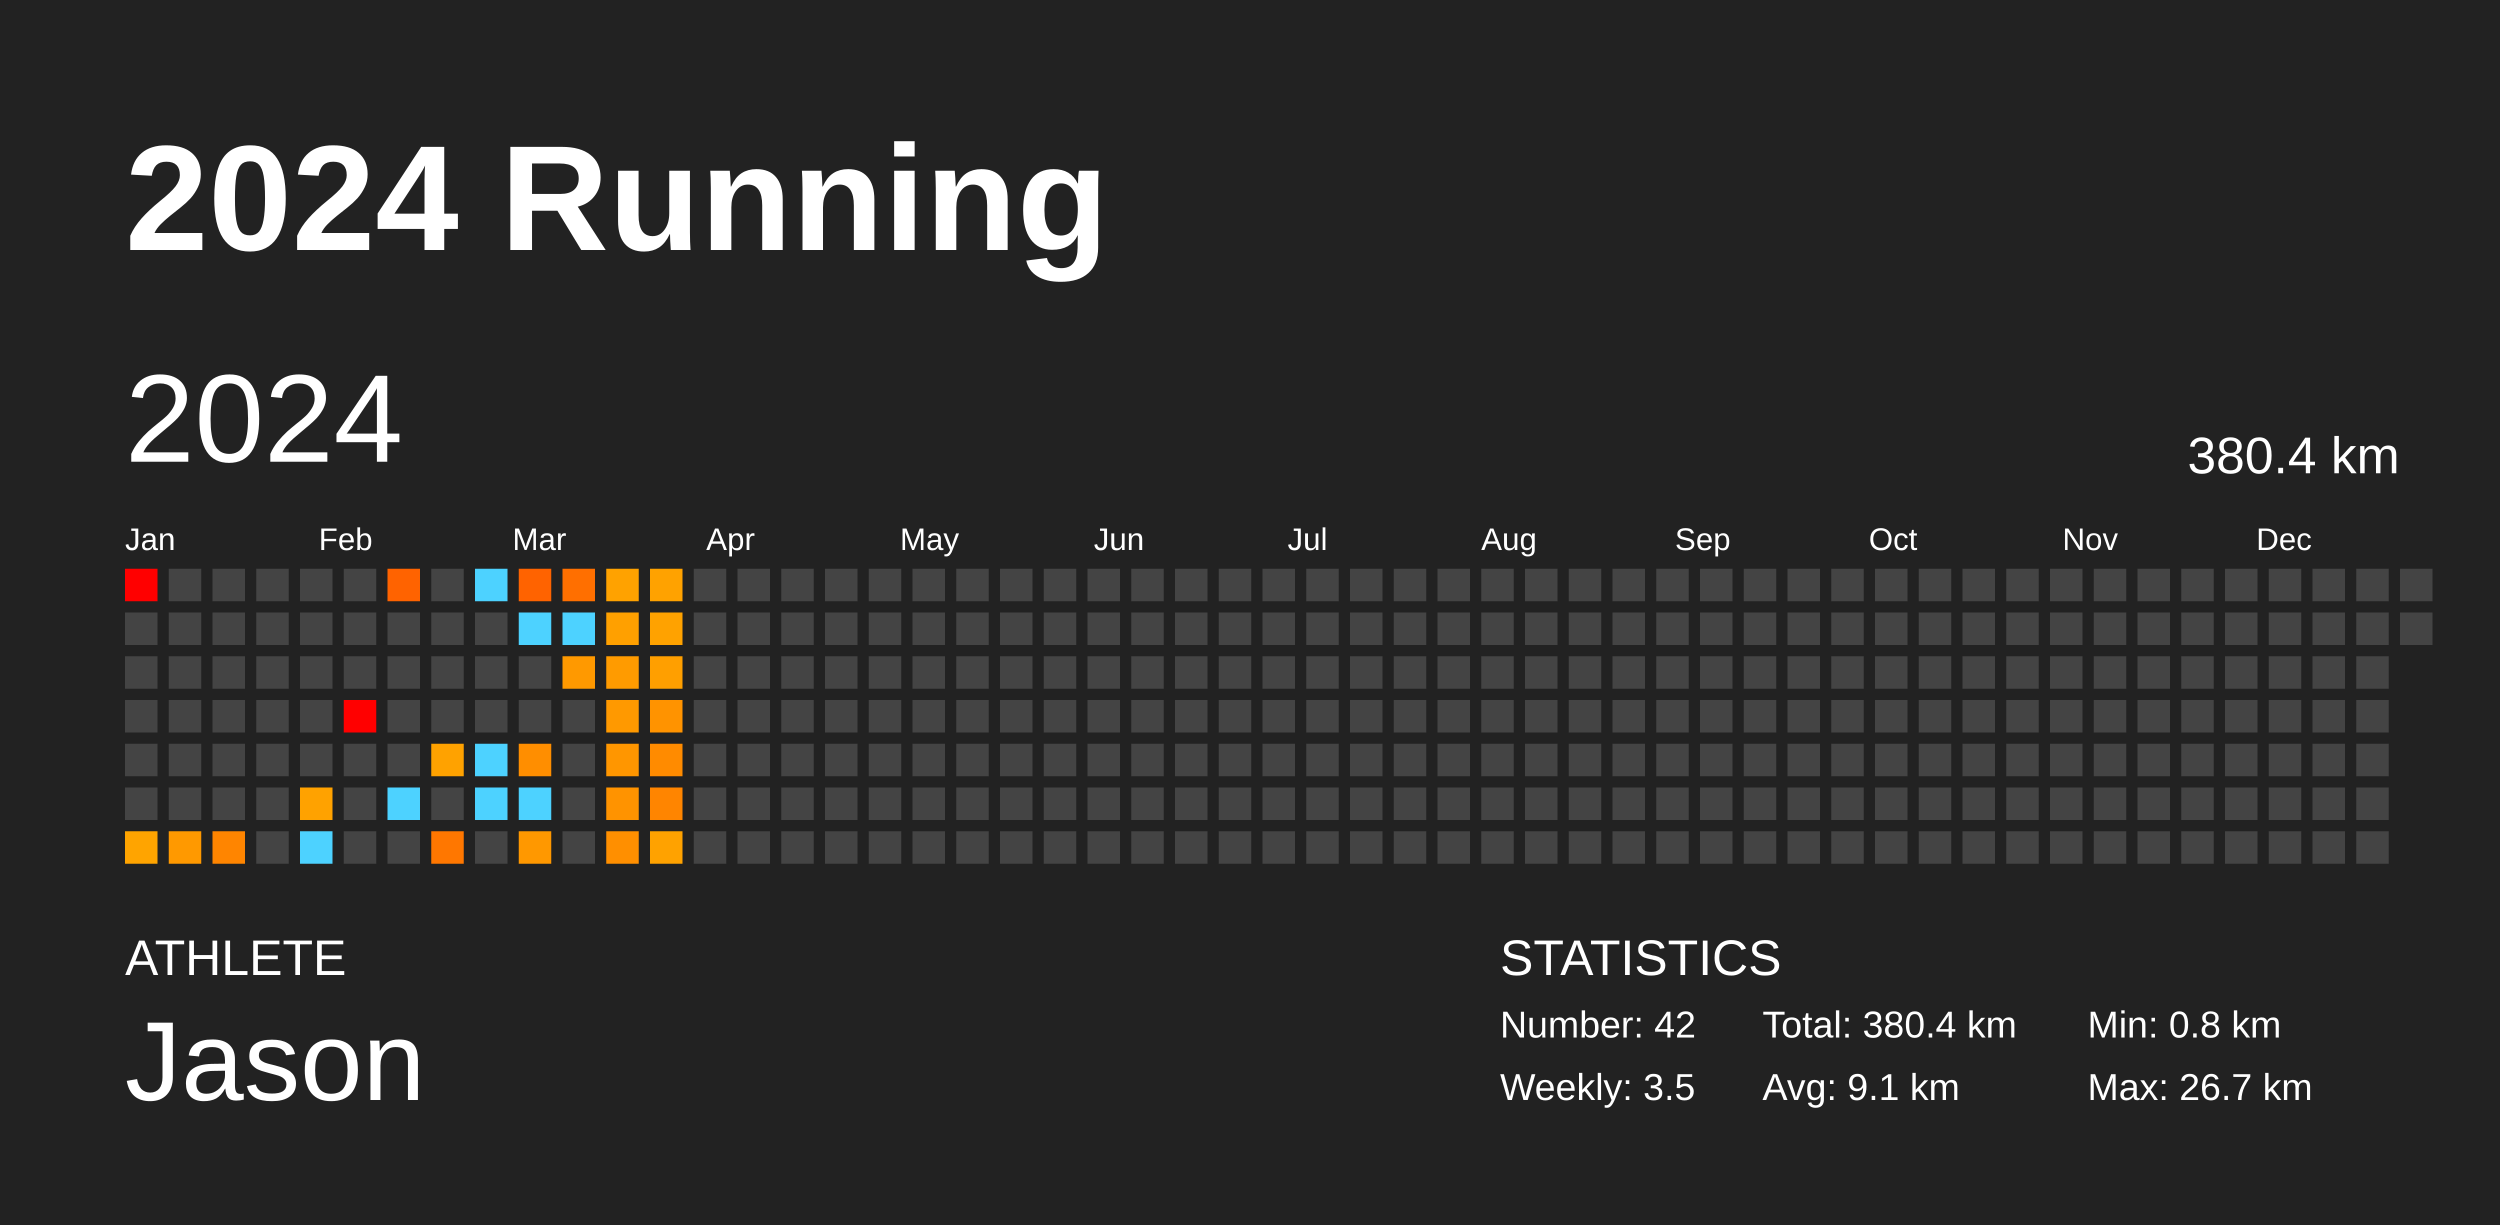
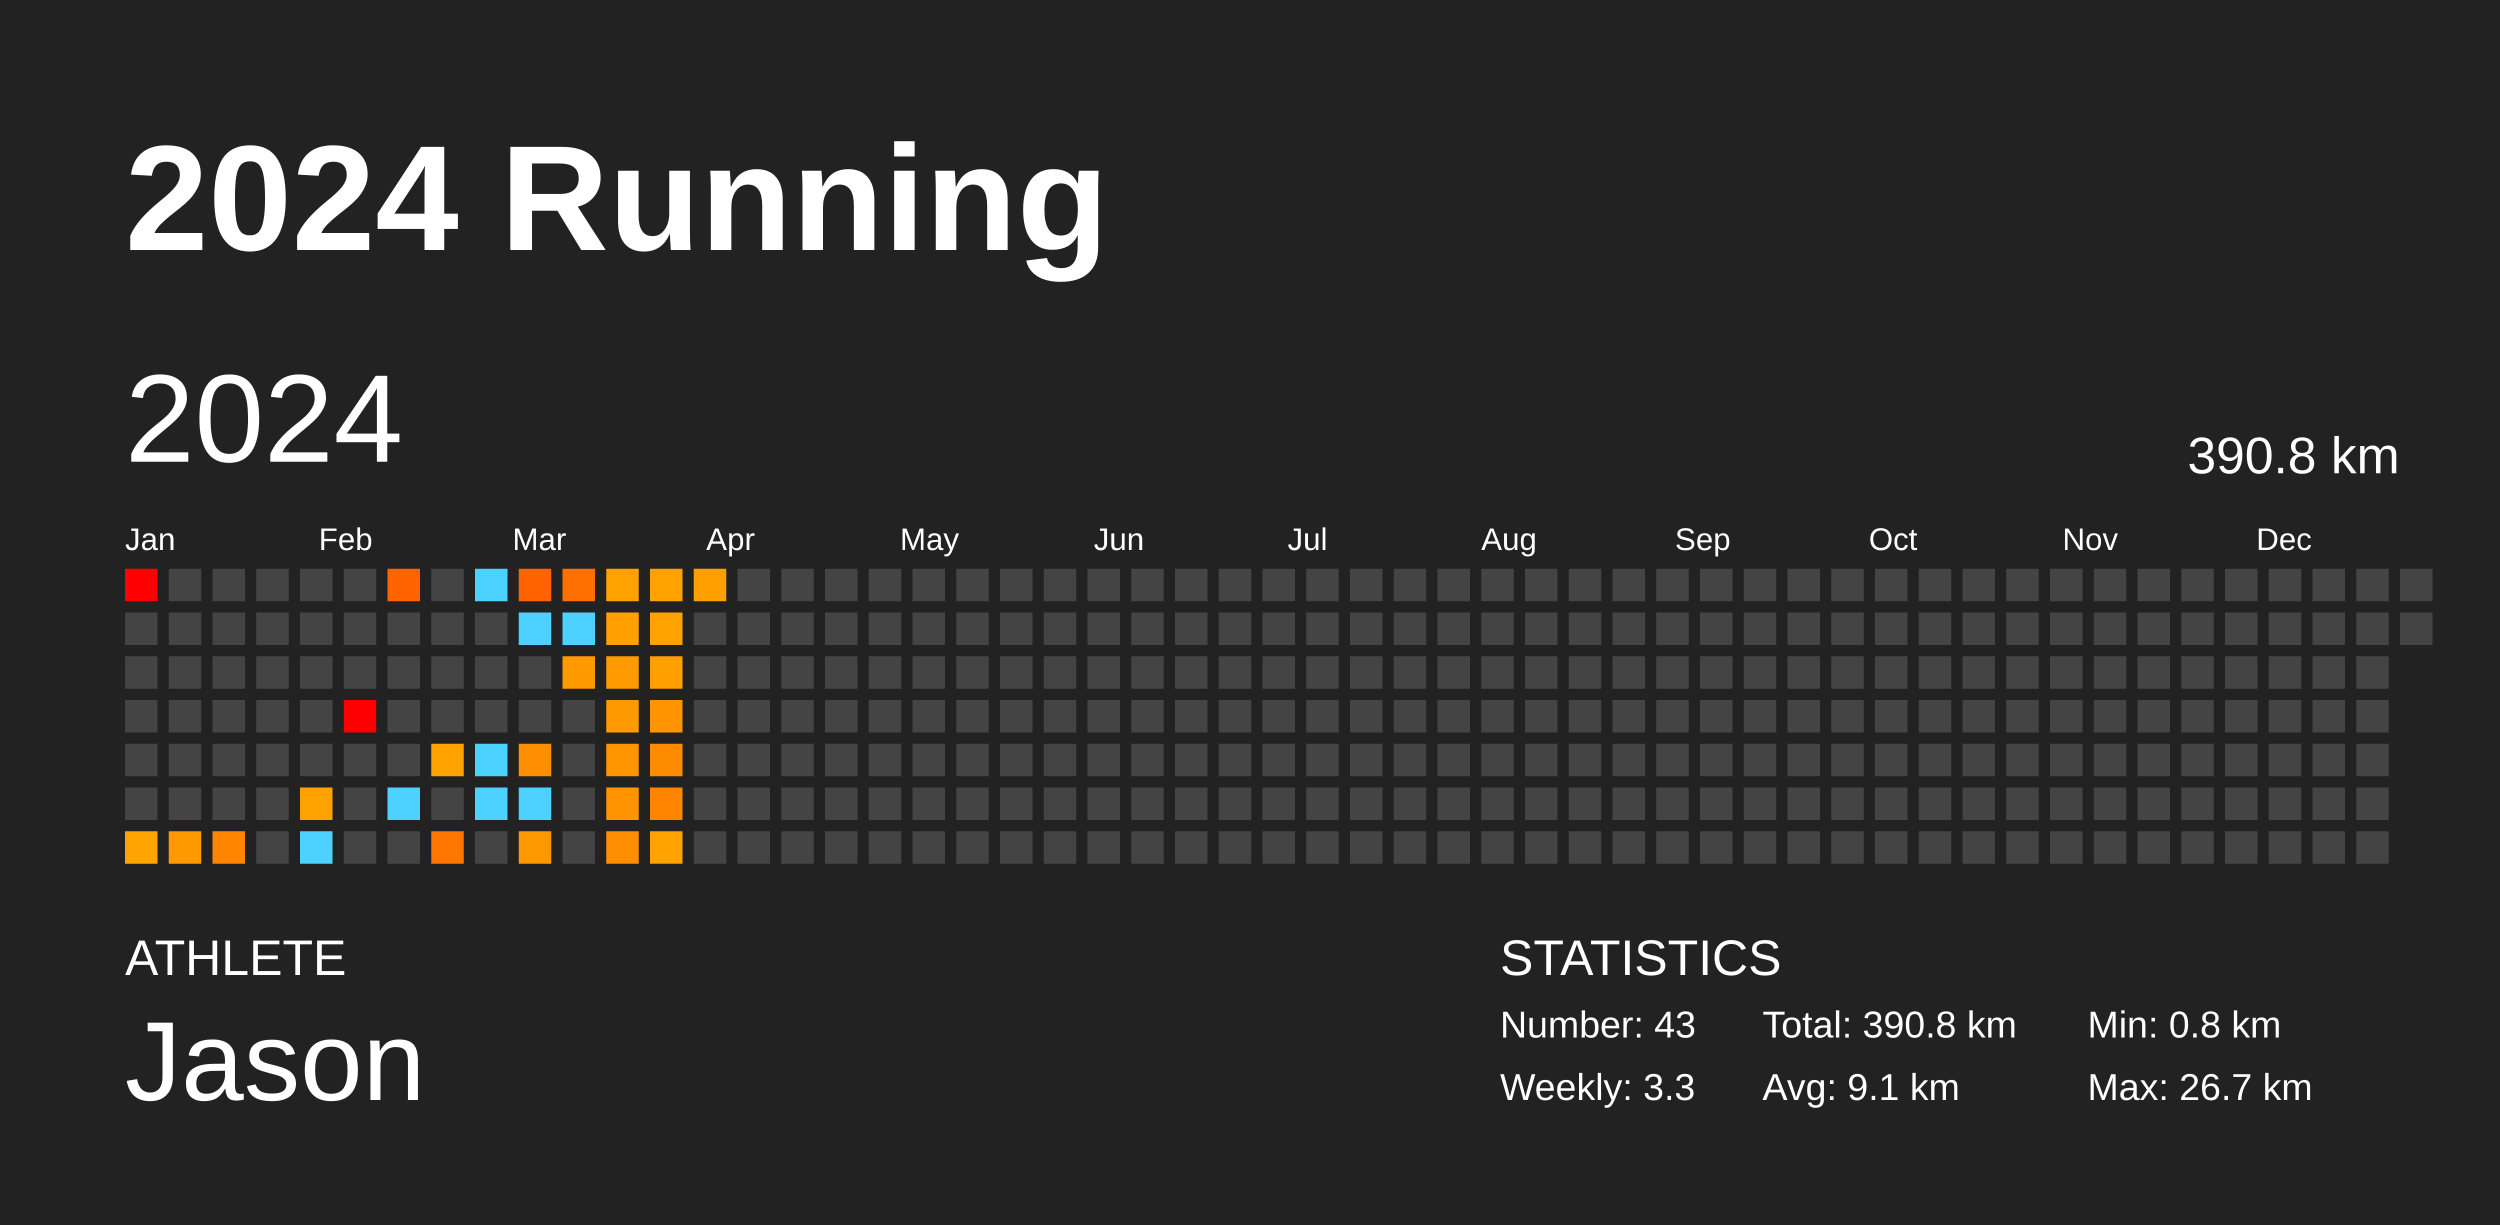
<svg xmlns="http://www.w3.org/2000/svg" baseProfile="full" height="98mm" version="1.1" viewBox="0,0,200,98" width="200mm">
  <defs />
  <rect fill="#222222" height="98" width="200" x="0" y="0" />
  <text fill="#FFFFFF" style="font-size:12px; font-family:Arial; font-weight:bold;" x="10" y="20">2024 Running</text>
  <text fill="#FFFFFF" style="font-size:4px; font-family:Arial" x="10" y="78">ATHLETE</text>
  <text fill="#FFFFFF" style="font-size:9px; font-family:Arial" x="10" y="88">Jason</text>
  <text fill="#FFFFFF" style="font-size:4px; font-family:Arial" x="120" y="78">STATISTICS</text>
-   <text fill="#FFFFFF" style="font-size:3px; font-family:Arial" x="120" y="83">Number: 42</text>
-   <text fill="#FFFFFF" style="font-size:3px; font-family:Arial" x="120" y="88">Weekly: 3.5</text>
-   <text fill="#FFFFFF" style="font-size:3px; font-family:Arial" x="141" y="83">Total: 380.4 km</text>
+   <text fill="#FFFFFF" style="font-size:3px; font-family:Arial" x="120" y="83">Number: 43</text>
+   <text fill="#FFFFFF" style="font-size:3px; font-family:Arial" x="120" y="88">Weekly: 3.3</text>
+   <text fill="#FFFFFF" style="font-size:3px; font-family:Arial" x="141" y="83">Total: 390.8 km</text>
  <text fill="#FFFFFF" style="font-size:3px; font-family:Arial" x="141" y="88">Avg: 9.1 km</text>
  <text fill="#FFFFFF" style="font-size:3px; font-family:Arial" x="167" y="83">Min: 0.8 km</text>
  <text fill="#FFFFFF" style="font-size:3px; font-family:Arial" x="167" y="88">Max: 26.7 km</text>
  <text dominant-baseline="hanging" fill="#FFFFFF" style="font-size:10.0px; font-family:Arial;" x="10" y="30">2024</text>
-   <text dominant-baseline="hanging" fill="#FFFFFF" style="font-size:4.125px; font-family:Arial;" x="175" y="35">380.4 km</text>
+   <text dominant-baseline="hanging" fill="#FFFFFF" style="font-size:4.125px; font-family:Arial;" x="175" y="35">390.8 km</text>
  <text fill="#FFFFFF" style="font-size:2.5px; font-family:Arial" x="10.0" y="44">Jan</text>
  <text fill="#FFFFFF" style="font-size:2.5px; font-family:Arial" x="25.5" y="44">Feb</text>
  <text fill="#FFFFFF" style="font-size:2.5px; font-family:Arial" x="41.0" y="44">Mar</text>
  <text fill="#FFFFFF" style="font-size:2.5px; font-family:Arial" x="56.5" y="44">Apr</text>
  <text fill="#FFFFFF" style="font-size:2.5px; font-family:Arial" x="72.0" y="44">May</text>
  <text fill="#FFFFFF" style="font-size:2.5px; font-family:Arial" x="87.5" y="44">Jun</text>
  <text fill="#FFFFFF" style="font-size:2.5px; font-family:Arial" x="103.0" y="44">Jul</text>
  <text fill="#FFFFFF" style="font-size:2.5px; font-family:Arial" x="118.5" y="44">Aug</text>
  <text fill="#FFFFFF" style="font-size:2.5px; font-family:Arial" x="134.0" y="44">Sep</text>
  <text fill="#FFFFFF" style="font-size:2.5px; font-family:Arial" x="149.5" y="44">Oct</text>
  <text fill="#FFFFFF" style="font-size:2.5px; font-family:Arial" x="165.0" y="44">Nov</text>
  <text fill="#FFFFFF" style="font-size:2.5px; font-family:Arial" x="180.5" y="44">Dec</text>
  <rect fill="red" height="2.6" width="2.6" x="10.0" y="45.5" />
  <rect fill="#444444" height="2.6" width="2.6" x="10.0" y="49.0" />
  <rect fill="#444444" height="2.6" width="2.6" x="10.0" y="52.5" />
  <rect fill="#444444" height="2.6" width="2.6" x="10.0" y="56.0" />
  <rect fill="#444444" height="2.6" width="2.6" x="10.0" y="59.5" />
  <rect fill="#444444" height="2.6" width="2.6" x="10.0" y="63.0" />
  <rect fill="#ffa400" height="2.6" width="2.6" x="10.0" y="66.5" />
  <rect fill="#444444" height="2.6" width="2.6" x="13.5" y="45.5" />
  <rect fill="#444444" height="2.6" width="2.6" x="13.5" y="49.0" />
  <rect fill="#444444" height="2.6" width="2.6" x="13.5" y="52.5" />
  <rect fill="#444444" height="2.6" width="2.6" x="13.5" y="56.0" />
  <rect fill="#444444" height="2.6" width="2.6" x="13.5" y="59.5" />
  <rect fill="#444444" height="2.6" width="2.6" x="13.5" y="63.0" />
  <rect fill="#ff9900" height="2.6" width="2.6" x="13.5" y="66.5" />
  <rect fill="#444444" height="2.6" width="2.6" x="17.0" y="45.5" />
  <rect fill="#444444" height="2.6" width="2.6" x="17.0" y="49.0" />
  <rect fill="#444444" height="2.6" width="2.6" x="17.0" y="52.5" />
  <rect fill="#444444" height="2.6" width="2.6" x="17.0" y="56.0" />
  <rect fill="#444444" height="2.6" width="2.6" x="17.0" y="59.5" />
  <rect fill="#444444" height="2.6" width="2.6" x="17.0" y="63.0" />
  <rect fill="#ff8500" height="2.6" width="2.6" x="17.0" y="66.5" />
  <rect fill="#444444" height="2.6" width="2.6" x="20.5" y="45.5" />
  <rect fill="#444444" height="2.6" width="2.6" x="20.5" y="49.0" />
  <rect fill="#444444" height="2.6" width="2.6" x="20.5" y="52.5" />
  <rect fill="#444444" height="2.6" width="2.6" x="20.5" y="56.0" />
  <rect fill="#444444" height="2.6" width="2.6" x="20.5" y="59.5" />
  <rect fill="#444444" height="2.6" width="2.6" x="20.5" y="63.0" />
  <rect fill="#444444" height="2.6" width="2.6" x="20.5" y="66.5" />
  <rect fill="#444444" height="2.6" width="2.6" x="24.0" y="45.5" />
  <rect fill="#444444" height="2.6" width="2.6" x="24.0" y="49.0" />
  <rect fill="#444444" height="2.6" width="2.6" x="24.0" y="52.5" />
  <rect fill="#444444" height="2.6" width="2.6" x="24.0" y="56.0" />
  <rect fill="#444444" height="2.6" width="2.6" x="24.0" y="59.5" />
  <rect fill="#ffa200" height="2.6" width="2.6" x="24.0" y="63.0" />
  <rect fill="#4dd2ff" height="2.6" width="2.6" x="24.0" y="66.5" />
  <rect fill="#444444" height="2.6" width="2.6" x="27.5" y="45.5" />
  <rect fill="#444444" height="2.6" width="2.6" x="27.5" y="49.0" />
  <rect fill="#444444" height="2.6" width="2.6" x="27.5" y="52.5" />
  <rect fill="red" height="2.6" width="2.6" x="27.5" y="56.0" />
  <rect fill="#444444" height="2.6" width="2.6" x="27.5" y="59.5" />
  <rect fill="#444444" height="2.6" width="2.6" x="27.5" y="63.0" />
  <rect fill="#444444" height="2.6" width="2.6" x="27.5" y="66.5" />
  <rect fill="#ff6300" height="2.6" width="2.6" x="31.0" y="45.5" />
  <rect fill="#444444" height="2.6" width="2.6" x="31.0" y="49.0" />
  <rect fill="#444444" height="2.6" width="2.6" x="31.0" y="52.5" />
  <rect fill="#444444" height="2.6" width="2.6" x="31.0" y="56.0" />
  <rect fill="#444444" height="2.6" width="2.6" x="31.0" y="59.5" />
  <rect fill="#4dd2ff" height="2.6" width="2.6" x="31.0" y="63.0" />
  <rect fill="#444444" height="2.6" width="2.6" x="31.0" y="66.5" />
  <rect fill="#444444" height="2.6" width="2.6" x="34.5" y="45.5" />
  <rect fill="#444444" height="2.6" width="2.6" x="34.5" y="49.0" />
  <rect fill="#444444" height="2.6" width="2.6" x="34.5" y="52.5" />
  <rect fill="#444444" height="2.6" width="2.6" x="34.5" y="56.0" />
  <rect fill="#ffa200" height="2.6" width="2.6" x="34.5" y="59.5" />
  <rect fill="#444444" height="2.6" width="2.6" x="34.5" y="63.0" />
  <rect fill="#ff7700" height="2.6" width="2.6" x="34.5" y="66.5" />
  <rect fill="#4dd2ff" height="2.6" width="2.6" x="38.0" y="45.5" />
  <rect fill="#444444" height="2.6" width="2.6" x="38.0" y="49.0" />
  <rect fill="#444444" height="2.6" width="2.6" x="38.0" y="52.5" />
  <rect fill="#444444" height="2.6" width="2.6" x="38.0" y="56.0" />
  <rect fill="#4dd2ff" height="2.6" width="2.6" x="38.0" y="59.5" />
  <rect fill="#4dd2ff" height="2.6" width="2.6" x="38.0" y="63.0" />
  <rect fill="#444444" height="2.6" width="2.6" x="38.0" y="66.5" />
  <rect fill="#ff6300" height="2.6" width="2.6" x="41.5" y="45.5" />
  <rect fill="#4dd2ff" height="2.6" width="2.6" x="41.5" y="49.0" />
  <rect fill="#444444" height="2.6" width="2.6" x="41.5" y="52.5" />
  <rect fill="#444444" height="2.6" width="2.6" x="41.5" y="56.0" />
  <rect fill="#ff8e00" height="2.6" width="2.6" x="41.5" y="59.5" />
  <rect fill="#4dd2ff" height="2.6" width="2.6" x="41.5" y="63.0" />
  <rect fill="#ff9800" height="2.6" width="2.6" x="41.5" y="66.5" />
  <rect fill="#ff6f00" height="2.6" width="2.6" x="45.0" y="45.5" />
  <rect fill="#4dd2ff" height="2.6" width="2.6" x="45.0" y="49.0" />
  <rect fill="#ff9900" height="2.6" width="2.6" x="45.0" y="52.5" />
  <rect fill="#444444" height="2.6" width="2.6" x="45.0" y="56.0" />
  <rect fill="#444444" height="2.6" width="2.6" x="45.0" y="59.5" />
  <rect fill="#444444" height="2.6" width="2.6" x="45.0" y="63.0" />
  <rect fill="#444444" height="2.6" width="2.6" x="45.0" y="66.5" />
  <rect fill="#ffa200" height="2.6" width="2.6" x="48.5" y="45.5" />
  <rect fill="#ffa000" height="2.6" width="2.6" x="48.5" y="49.0" />
  <rect fill="#ff9b00" height="2.6" width="2.6" x="48.5" y="52.5" />
  <rect fill="#ff9900" height="2.6" width="2.6" x="48.5" y="56.0" />
  <rect fill="#ff9600" height="2.6" width="2.6" x="48.5" y="59.5" />
  <rect fill="#ff9300" height="2.6" width="2.6" x="48.5" y="63.0" />
  <rect fill="#ff8f00" height="2.6" width="2.6" x="48.5" y="66.5" />
  <rect fill="#ffa200" height="2.6" width="2.6" x="52.0" y="45.5" />
  <rect fill="#ffa200" height="2.6" width="2.6" x="52.0" y="49.0" />
  <rect fill="#ff9f00" height="2.6" width="2.6" x="52.0" y="52.5" />
  <rect fill="#ff9300" height="2.6" width="2.6" x="52.0" y="56.0" />
  <rect fill="#ff8b00" height="2.6" width="2.6" x="52.0" y="59.5" />
  <rect fill="#ff8500" height="2.6" width="2.6" x="52.0" y="63.0" />
  <rect fill="#ffa200" height="2.6" width="2.6" x="52.0" y="66.5" />
-   <rect fill="#444444" height="2.6" width="2.6" x="55.5" y="45.5" />
+   <rect fill="#ffa000" height="2.6" width="2.6" x="55.5" y="45.5" />
  <rect fill="#444444" height="2.6" width="2.6" x="55.5" y="49.0" />
  <rect fill="#444444" height="2.6" width="2.6" x="55.5" y="52.5" />
  <rect fill="#444444" height="2.6" width="2.6" x="55.5" y="56.0" />
  <rect fill="#444444" height="2.6" width="2.6" x="55.5" y="59.5" />
  <rect fill="#444444" height="2.6" width="2.6" x="55.5" y="63.0" />
  <rect fill="#444444" height="2.6" width="2.6" x="55.5" y="66.5" />
  <rect fill="#444444" height="2.6" width="2.6" x="59.0" y="45.5" />
  <rect fill="#444444" height="2.6" width="2.6" x="59.0" y="49.0" />
  <rect fill="#444444" height="2.6" width="2.6" x="59.0" y="52.5" />
  <rect fill="#444444" height="2.6" width="2.6" x="59.0" y="56.0" />
  <rect fill="#444444" height="2.6" width="2.6" x="59.0" y="59.5" />
  <rect fill="#444444" height="2.6" width="2.6" x="59.0" y="63.0" />
  <rect fill="#444444" height="2.6" width="2.6" x="59.0" y="66.5" />
  <rect fill="#444444" height="2.6" width="2.6" x="62.5" y="45.5" />
  <rect fill="#444444" height="2.6" width="2.6" x="62.5" y="49.0" />
  <rect fill="#444444" height="2.6" width="2.6" x="62.5" y="52.5" />
  <rect fill="#444444" height="2.6" width="2.6" x="62.5" y="56.0" />
  <rect fill="#444444" height="2.6" width="2.6" x="62.5" y="59.5" />
  <rect fill="#444444" height="2.6" width="2.6" x="62.5" y="63.0" />
  <rect fill="#444444" height="2.6" width="2.6" x="62.5" y="66.5" />
  <rect fill="#444444" height="2.6" width="2.6" x="66.0" y="45.5" />
  <rect fill="#444444" height="2.6" width="2.6" x="66.0" y="49.0" />
  <rect fill="#444444" height="2.6" width="2.6" x="66.0" y="52.5" />
  <rect fill="#444444" height="2.6" width="2.6" x="66.0" y="56.0" />
  <rect fill="#444444" height="2.6" width="2.6" x="66.0" y="59.5" />
  <rect fill="#444444" height="2.6" width="2.6" x="66.0" y="63.0" />
  <rect fill="#444444" height="2.6" width="2.6" x="66.0" y="66.5" />
  <rect fill="#444444" height="2.6" width="2.6" x="69.5" y="45.5" />
  <rect fill="#444444" height="2.6" width="2.6" x="69.5" y="49.0" />
  <rect fill="#444444" height="2.6" width="2.6" x="69.5" y="52.5" />
  <rect fill="#444444" height="2.6" width="2.6" x="69.5" y="56.0" />
  <rect fill="#444444" height="2.6" width="2.6" x="69.5" y="59.5" />
  <rect fill="#444444" height="2.6" width="2.6" x="69.5" y="63.0" />
  <rect fill="#444444" height="2.6" width="2.6" x="69.5" y="66.5" />
  <rect fill="#444444" height="2.6" width="2.6" x="73.0" y="45.5" />
  <rect fill="#444444" height="2.6" width="2.6" x="73.0" y="49.0" />
  <rect fill="#444444" height="2.6" width="2.6" x="73.0" y="52.5" />
  <rect fill="#444444" height="2.6" width="2.6" x="73.0" y="56.0" />
  <rect fill="#444444" height="2.6" width="2.6" x="73.0" y="59.5" />
  <rect fill="#444444" height="2.6" width="2.6" x="73.0" y="63.0" />
  <rect fill="#444444" height="2.6" width="2.6" x="73.0" y="66.5" />
  <rect fill="#444444" height="2.6" width="2.6" x="76.5" y="45.5" />
  <rect fill="#444444" height="2.6" width="2.6" x="76.5" y="49.0" />
  <rect fill="#444444" height="2.6" width="2.6" x="76.5" y="52.5" />
  <rect fill="#444444" height="2.6" width="2.6" x="76.5" y="56.0" />
  <rect fill="#444444" height="2.6" width="2.6" x="76.5" y="59.5" />
  <rect fill="#444444" height="2.6" width="2.6" x="76.5" y="63.0" />
  <rect fill="#444444" height="2.6" width="2.6" x="76.5" y="66.5" />
  <rect fill="#444444" height="2.6" width="2.6" x="80.0" y="45.5" />
  <rect fill="#444444" height="2.6" width="2.6" x="80.0" y="49.0" />
  <rect fill="#444444" height="2.6" width="2.6" x="80.0" y="52.5" />
  <rect fill="#444444" height="2.6" width="2.6" x="80.0" y="56.0" />
  <rect fill="#444444" height="2.6" width="2.6" x="80.0" y="59.5" />
  <rect fill="#444444" height="2.6" width="2.6" x="80.0" y="63.0" />
  <rect fill="#444444" height="2.6" width="2.6" x="80.0" y="66.5" />
  <rect fill="#444444" height="2.6" width="2.6" x="83.5" y="45.5" />
  <rect fill="#444444" height="2.6" width="2.6" x="83.5" y="49.0" />
  <rect fill="#444444" height="2.6" width="2.6" x="83.5" y="52.5" />
  <rect fill="#444444" height="2.6" width="2.6" x="83.5" y="56.0" />
  <rect fill="#444444" height="2.6" width="2.6" x="83.5" y="59.5" />
  <rect fill="#444444" height="2.6" width="2.6" x="83.5" y="63.0" />
  <rect fill="#444444" height="2.6" width="2.6" x="83.5" y="66.5" />
  <rect fill="#444444" height="2.6" width="2.6" x="87.0" y="45.5" />
  <rect fill="#444444" height="2.6" width="2.6" x="87.0" y="49.0" />
  <rect fill="#444444" height="2.6" width="2.6" x="87.0" y="52.5" />
  <rect fill="#444444" height="2.6" width="2.6" x="87.0" y="56.0" />
  <rect fill="#444444" height="2.6" width="2.6" x="87.0" y="59.5" />
  <rect fill="#444444" height="2.6" width="2.6" x="87.0" y="63.0" />
  <rect fill="#444444" height="2.6" width="2.6" x="87.0" y="66.5" />
  <rect fill="#444444" height="2.6" width="2.6" x="90.5" y="45.5" />
  <rect fill="#444444" height="2.6" width="2.6" x="90.5" y="49.0" />
  <rect fill="#444444" height="2.6" width="2.6" x="90.5" y="52.5" />
  <rect fill="#444444" height="2.6" width="2.6" x="90.5" y="56.0" />
  <rect fill="#444444" height="2.6" width="2.6" x="90.5" y="59.5" />
  <rect fill="#444444" height="2.6" width="2.6" x="90.5" y="63.0" />
  <rect fill="#444444" height="2.6" width="2.6" x="90.5" y="66.5" />
  <rect fill="#444444" height="2.6" width="2.6" x="94.0" y="45.5" />
  <rect fill="#444444" height="2.6" width="2.6" x="94.0" y="49.0" />
  <rect fill="#444444" height="2.6" width="2.6" x="94.0" y="52.5" />
  <rect fill="#444444" height="2.6" width="2.6" x="94.0" y="56.0" />
  <rect fill="#444444" height="2.6" width="2.6" x="94.0" y="59.5" />
  <rect fill="#444444" height="2.6" width="2.6" x="94.0" y="63.0" />
  <rect fill="#444444" height="2.6" width="2.6" x="94.0" y="66.5" />
  <rect fill="#444444" height="2.6" width="2.6" x="97.5" y="45.5" />
  <rect fill="#444444" height="2.6" width="2.6" x="97.5" y="49.0" />
  <rect fill="#444444" height="2.6" width="2.6" x="97.5" y="52.5" />
  <rect fill="#444444" height="2.6" width="2.6" x="97.5" y="56.0" />
  <rect fill="#444444" height="2.6" width="2.6" x="97.5" y="59.5" />
  <rect fill="#444444" height="2.6" width="2.6" x="97.5" y="63.0" />
  <rect fill="#444444" height="2.6" width="2.6" x="97.5" y="66.5" />
  <rect fill="#444444" height="2.6" width="2.6" x="101.0" y="45.5" />
  <rect fill="#444444" height="2.6" width="2.6" x="101.0" y="49.0" />
  <rect fill="#444444" height="2.6" width="2.6" x="101.0" y="52.5" />
  <rect fill="#444444" height="2.6" width="2.6" x="101.0" y="56.0" />
  <rect fill="#444444" height="2.6" width="2.6" x="101.0" y="59.5" />
  <rect fill="#444444" height="2.6" width="2.6" x="101.0" y="63.0" />
  <rect fill="#444444" height="2.6" width="2.6" x="101.0" y="66.5" />
  <rect fill="#444444" height="2.6" width="2.6" x="104.5" y="45.5" />
  <rect fill="#444444" height="2.6" width="2.6" x="104.5" y="49.0" />
  <rect fill="#444444" height="2.6" width="2.6" x="104.5" y="52.5" />
  <rect fill="#444444" height="2.6" width="2.6" x="104.5" y="56.0" />
  <rect fill="#444444" height="2.6" width="2.6" x="104.5" y="59.5" />
  <rect fill="#444444" height="2.6" width="2.6" x="104.5" y="63.0" />
  <rect fill="#444444" height="2.6" width="2.6" x="104.5" y="66.5" />
  <rect fill="#444444" height="2.6" width="2.6" x="108.0" y="45.5" />
  <rect fill="#444444" height="2.6" width="2.6" x="108.0" y="49.0" />
  <rect fill="#444444" height="2.6" width="2.6" x="108.0" y="52.5" />
  <rect fill="#444444" height="2.6" width="2.6" x="108.0" y="56.0" />
  <rect fill="#444444" height="2.6" width="2.6" x="108.0" y="59.5" />
  <rect fill="#444444" height="2.6" width="2.6" x="108.0" y="63.0" />
  <rect fill="#444444" height="2.6" width="2.6" x="108.0" y="66.5" />
  <rect fill="#444444" height="2.6" width="2.6" x="111.5" y="45.5" />
  <rect fill="#444444" height="2.6" width="2.6" x="111.5" y="49.0" />
  <rect fill="#444444" height="2.6" width="2.6" x="111.5" y="52.5" />
  <rect fill="#444444" height="2.6" width="2.6" x="111.5" y="56.0" />
  <rect fill="#444444" height="2.6" width="2.6" x="111.5" y="59.5" />
  <rect fill="#444444" height="2.6" width="2.6" x="111.5" y="63.0" />
  <rect fill="#444444" height="2.6" width="2.6" x="111.5" y="66.5" />
  <rect fill="#444444" height="2.6" width="2.6" x="115.0" y="45.5" />
  <rect fill="#444444" height="2.6" width="2.6" x="115.0" y="49.0" />
  <rect fill="#444444" height="2.6" width="2.6" x="115.0" y="52.5" />
  <rect fill="#444444" height="2.6" width="2.6" x="115.0" y="56.0" />
  <rect fill="#444444" height="2.6" width="2.6" x="115.0" y="59.5" />
  <rect fill="#444444" height="2.6" width="2.6" x="115.0" y="63.0" />
  <rect fill="#444444" height="2.6" width="2.6" x="115.0" y="66.5" />
  <rect fill="#444444" height="2.6" width="2.6" x="118.5" y="45.5" />
  <rect fill="#444444" height="2.6" width="2.6" x="118.5" y="49.0" />
  <rect fill="#444444" height="2.6" width="2.6" x="118.5" y="52.5" />
  <rect fill="#444444" height="2.6" width="2.6" x="118.5" y="56.0" />
  <rect fill="#444444" height="2.6" width="2.6" x="118.5" y="59.5" />
  <rect fill="#444444" height="2.6" width="2.6" x="118.5" y="63.0" />
  <rect fill="#444444" height="2.6" width="2.6" x="118.5" y="66.5" />
  <rect fill="#444444" height="2.6" width="2.6" x="122.0" y="45.5" />
  <rect fill="#444444" height="2.6" width="2.6" x="122.0" y="49.0" />
  <rect fill="#444444" height="2.6" width="2.6" x="122.0" y="52.5" />
  <rect fill="#444444" height="2.6" width="2.6" x="122.0" y="56.0" />
  <rect fill="#444444" height="2.6" width="2.6" x="122.0" y="59.5" />
  <rect fill="#444444" height="2.6" width="2.6" x="122.0" y="63.0" />
  <rect fill="#444444" height="2.6" width="2.6" x="122.0" y="66.5" />
  <rect fill="#444444" height="2.6" width="2.6" x="125.5" y="45.5" />
  <rect fill="#444444" height="2.6" width="2.6" x="125.5" y="49.0" />
  <rect fill="#444444" height="2.6" width="2.6" x="125.5" y="52.5" />
  <rect fill="#444444" height="2.6" width="2.6" x="125.5" y="56.0" />
  <rect fill="#444444" height="2.6" width="2.6" x="125.5" y="59.5" />
  <rect fill="#444444" height="2.6" width="2.6" x="125.5" y="63.0" />
  <rect fill="#444444" height="2.6" width="2.6" x="125.5" y="66.5" />
  <rect fill="#444444" height="2.6" width="2.6" x="129.0" y="45.5" />
  <rect fill="#444444" height="2.6" width="2.6" x="129.0" y="49.0" />
  <rect fill="#444444" height="2.6" width="2.6" x="129.0" y="52.5" />
  <rect fill="#444444" height="2.6" width="2.6" x="129.0" y="56.0" />
  <rect fill="#444444" height="2.6" width="2.6" x="129.0" y="59.5" />
  <rect fill="#444444" height="2.6" width="2.6" x="129.0" y="63.0" />
  <rect fill="#444444" height="2.6" width="2.6" x="129.0" y="66.5" />
  <rect fill="#444444" height="2.6" width="2.6" x="132.5" y="45.5" />
  <rect fill="#444444" height="2.6" width="2.6" x="132.5" y="49.0" />
  <rect fill="#444444" height="2.6" width="2.6" x="132.5" y="52.5" />
  <rect fill="#444444" height="2.6" width="2.6" x="132.5" y="56.0" />
  <rect fill="#444444" height="2.6" width="2.6" x="132.5" y="59.5" />
  <rect fill="#444444" height="2.6" width="2.6" x="132.5" y="63.0" />
  <rect fill="#444444" height="2.6" width="2.6" x="132.5" y="66.5" />
  <rect fill="#444444" height="2.6" width="2.6" x="136.0" y="45.5" />
  <rect fill="#444444" height="2.6" width="2.6" x="136.0" y="49.0" />
  <rect fill="#444444" height="2.6" width="2.6" x="136.0" y="52.5" />
  <rect fill="#444444" height="2.6" width="2.6" x="136.0" y="56.0" />
  <rect fill="#444444" height="2.6" width="2.6" x="136.0" y="59.5" />
  <rect fill="#444444" height="2.6" width="2.6" x="136.0" y="63.0" />
  <rect fill="#444444" height="2.6" width="2.6" x="136.0" y="66.5" />
  <rect fill="#444444" height="2.6" width="2.6" x="139.5" y="45.5" />
  <rect fill="#444444" height="2.6" width="2.6" x="139.5" y="49.0" />
  <rect fill="#444444" height="2.6" width="2.6" x="139.5" y="52.5" />
  <rect fill="#444444" height="2.6" width="2.6" x="139.5" y="56.0" />
  <rect fill="#444444" height="2.6" width="2.6" x="139.5" y="59.5" />
  <rect fill="#444444" height="2.6" width="2.6" x="139.5" y="63.0" />
  <rect fill="#444444" height="2.6" width="2.6" x="139.5" y="66.5" />
  <rect fill="#444444" height="2.6" width="2.6" x="143.0" y="45.5" />
  <rect fill="#444444" height="2.6" width="2.6" x="143.0" y="49.0" />
  <rect fill="#444444" height="2.6" width="2.6" x="143.0" y="52.5" />
  <rect fill="#444444" height="2.6" width="2.6" x="143.0" y="56.0" />
  <rect fill="#444444" height="2.6" width="2.6" x="143.0" y="59.5" />
  <rect fill="#444444" height="2.6" width="2.6" x="143.0" y="63.0" />
  <rect fill="#444444" height="2.6" width="2.6" x="143.0" y="66.5" />
  <rect fill="#444444" height="2.6" width="2.6" x="146.5" y="45.5" />
  <rect fill="#444444" height="2.6" width="2.6" x="146.5" y="49.0" />
  <rect fill="#444444" height="2.6" width="2.6" x="146.5" y="52.5" />
  <rect fill="#444444" height="2.6" width="2.6" x="146.5" y="56.0" />
  <rect fill="#444444" height="2.6" width="2.6" x="146.5" y="59.5" />
  <rect fill="#444444" height="2.6" width="2.6" x="146.5" y="63.0" />
  <rect fill="#444444" height="2.6" width="2.6" x="146.5" y="66.5" />
  <rect fill="#444444" height="2.6" width="2.6" x="150.0" y="45.5" />
  <rect fill="#444444" height="2.6" width="2.6" x="150.0" y="49.0" />
  <rect fill="#444444" height="2.6" width="2.6" x="150.0" y="52.5" />
  <rect fill="#444444" height="2.6" width="2.6" x="150.0" y="56.0" />
  <rect fill="#444444" height="2.6" width="2.6" x="150.0" y="59.5" />
  <rect fill="#444444" height="2.6" width="2.6" x="150.0" y="63.0" />
  <rect fill="#444444" height="2.6" width="2.6" x="150.0" y="66.5" />
  <rect fill="#444444" height="2.6" width="2.6" x="153.5" y="45.5" />
  <rect fill="#444444" height="2.6" width="2.6" x="153.5" y="49.0" />
  <rect fill="#444444" height="2.6" width="2.6" x="153.5" y="52.5" />
  <rect fill="#444444" height="2.6" width="2.6" x="153.5" y="56.0" />
  <rect fill="#444444" height="2.6" width="2.6" x="153.5" y="59.5" />
  <rect fill="#444444" height="2.6" width="2.6" x="153.5" y="63.0" />
  <rect fill="#444444" height="2.6" width="2.6" x="153.5" y="66.5" />
  <rect fill="#444444" height="2.6" width="2.6" x="157.0" y="45.5" />
  <rect fill="#444444" height="2.6" width="2.6" x="157.0" y="49.0" />
  <rect fill="#444444" height="2.6" width="2.6" x="157.0" y="52.5" />
  <rect fill="#444444" height="2.6" width="2.6" x="157.0" y="56.0" />
  <rect fill="#444444" height="2.6" width="2.6" x="157.0" y="59.5" />
  <rect fill="#444444" height="2.6" width="2.6" x="157.0" y="63.0" />
  <rect fill="#444444" height="2.6" width="2.6" x="157.0" y="66.5" />
  <rect fill="#444444" height="2.6" width="2.6" x="160.5" y="45.5" />
  <rect fill="#444444" height="2.6" width="2.6" x="160.5" y="49.0" />
  <rect fill="#444444" height="2.6" width="2.6" x="160.5" y="52.5" />
  <rect fill="#444444" height="2.6" width="2.6" x="160.5" y="56.0" />
  <rect fill="#444444" height="2.6" width="2.6" x="160.5" y="59.5" />
  <rect fill="#444444" height="2.6" width="2.6" x="160.5" y="63.0" />
  <rect fill="#444444" height="2.6" width="2.6" x="160.5" y="66.5" />
  <rect fill="#444444" height="2.6" width="2.6" x="164.0" y="45.5" />
  <rect fill="#444444" height="2.6" width="2.6" x="164.0" y="49.0" />
  <rect fill="#444444" height="2.6" width="2.6" x="164.0" y="52.5" />
  <rect fill="#444444" height="2.6" width="2.6" x="164.0" y="56.0" />
  <rect fill="#444444" height="2.6" width="2.6" x="164.0" y="59.5" />
  <rect fill="#444444" height="2.6" width="2.6" x="164.0" y="63.0" />
  <rect fill="#444444" height="2.6" width="2.6" x="164.0" y="66.5" />
  <rect fill="#444444" height="2.6" width="2.6" x="167.5" y="45.5" />
  <rect fill="#444444" height="2.6" width="2.6" x="167.5" y="49.0" />
  <rect fill="#444444" height="2.6" width="2.6" x="167.5" y="52.5" />
  <rect fill="#444444" height="2.6" width="2.6" x="167.5" y="56.0" />
  <rect fill="#444444" height="2.6" width="2.6" x="167.5" y="59.5" />
  <rect fill="#444444" height="2.6" width="2.6" x="167.5" y="63.0" />
  <rect fill="#444444" height="2.6" width="2.6" x="167.5" y="66.5" />
  <rect fill="#444444" height="2.6" width="2.6" x="171.0" y="45.5" />
  <rect fill="#444444" height="2.6" width="2.6" x="171.0" y="49.0" />
  <rect fill="#444444" height="2.6" width="2.6" x="171.0" y="52.5" />
  <rect fill="#444444" height="2.6" width="2.6" x="171.0" y="56.0" />
  <rect fill="#444444" height="2.6" width="2.6" x="171.0" y="59.5" />
  <rect fill="#444444" height="2.6" width="2.6" x="171.0" y="63.0" />
  <rect fill="#444444" height="2.6" width="2.6" x="171.0" y="66.5" />
  <rect fill="#444444" height="2.6" width="2.6" x="174.5" y="45.5" />
  <rect fill="#444444" height="2.6" width="2.6" x="174.5" y="49.0" />
  <rect fill="#444444" height="2.6" width="2.6" x="174.5" y="52.5" />
  <rect fill="#444444" height="2.6" width="2.6" x="174.5" y="56.0" />
  <rect fill="#444444" height="2.6" width="2.6" x="174.5" y="59.5" />
  <rect fill="#444444" height="2.6" width="2.6" x="174.5" y="63.0" />
  <rect fill="#444444" height="2.6" width="2.6" x="174.5" y="66.5" />
  <rect fill="#444444" height="2.6" width="2.6" x="178.0" y="45.5" />
  <rect fill="#444444" height="2.6" width="2.6" x="178.0" y="49.0" />
  <rect fill="#444444" height="2.6" width="2.6" x="178.0" y="52.5" />
  <rect fill="#444444" height="2.6" width="2.6" x="178.0" y="56.0" />
  <rect fill="#444444" height="2.6" width="2.6" x="178.0" y="59.5" />
  <rect fill="#444444" height="2.6" width="2.6" x="178.0" y="63.0" />
  <rect fill="#444444" height="2.6" width="2.6" x="178.0" y="66.5" />
  <rect fill="#444444" height="2.6" width="2.6" x="181.5" y="45.5" />
  <rect fill="#444444" height="2.6" width="2.6" x="181.5" y="49.0" />
  <rect fill="#444444" height="2.6" width="2.6" x="181.5" y="52.5" />
  <rect fill="#444444" height="2.6" width="2.6" x="181.5" y="56.0" />
  <rect fill="#444444" height="2.6" width="2.6" x="181.5" y="59.5" />
  <rect fill="#444444" height="2.6" width="2.6" x="181.5" y="63.0" />
  <rect fill="#444444" height="2.6" width="2.6" x="181.5" y="66.5" />
  <rect fill="#444444" height="2.6" width="2.6" x="185.0" y="45.5" />
  <rect fill="#444444" height="2.6" width="2.6" x="185.0" y="49.0" />
  <rect fill="#444444" height="2.6" width="2.6" x="185.0" y="52.5" />
  <rect fill="#444444" height="2.6" width="2.6" x="185.0" y="56.0" />
  <rect fill="#444444" height="2.6" width="2.6" x="185.0" y="59.5" />
  <rect fill="#444444" height="2.6" width="2.6" x="185.0" y="63.0" />
  <rect fill="#444444" height="2.6" width="2.6" x="185.0" y="66.5" />
  <rect fill="#444444" height="2.6" width="2.6" x="188.5" y="45.5" />
  <rect fill="#444444" height="2.6" width="2.6" x="188.5" y="49.0" />
  <rect fill="#444444" height="2.6" width="2.6" x="188.5" y="52.5" />
  <rect fill="#444444" height="2.6" width="2.6" x="188.5" y="56.0" />
  <rect fill="#444444" height="2.6" width="2.6" x="188.5" y="59.5" />
  <rect fill="#444444" height="2.6" width="2.6" x="188.5" y="63.0" />
  <rect fill="#444444" height="2.6" width="2.6" x="188.5" y="66.5" />
  <rect fill="#444444" height="2.6" width="2.6" x="192.0" y="45.5" />
  <rect fill="#444444" height="2.6" width="2.6" x="192.0" y="49.0" />
</svg>
